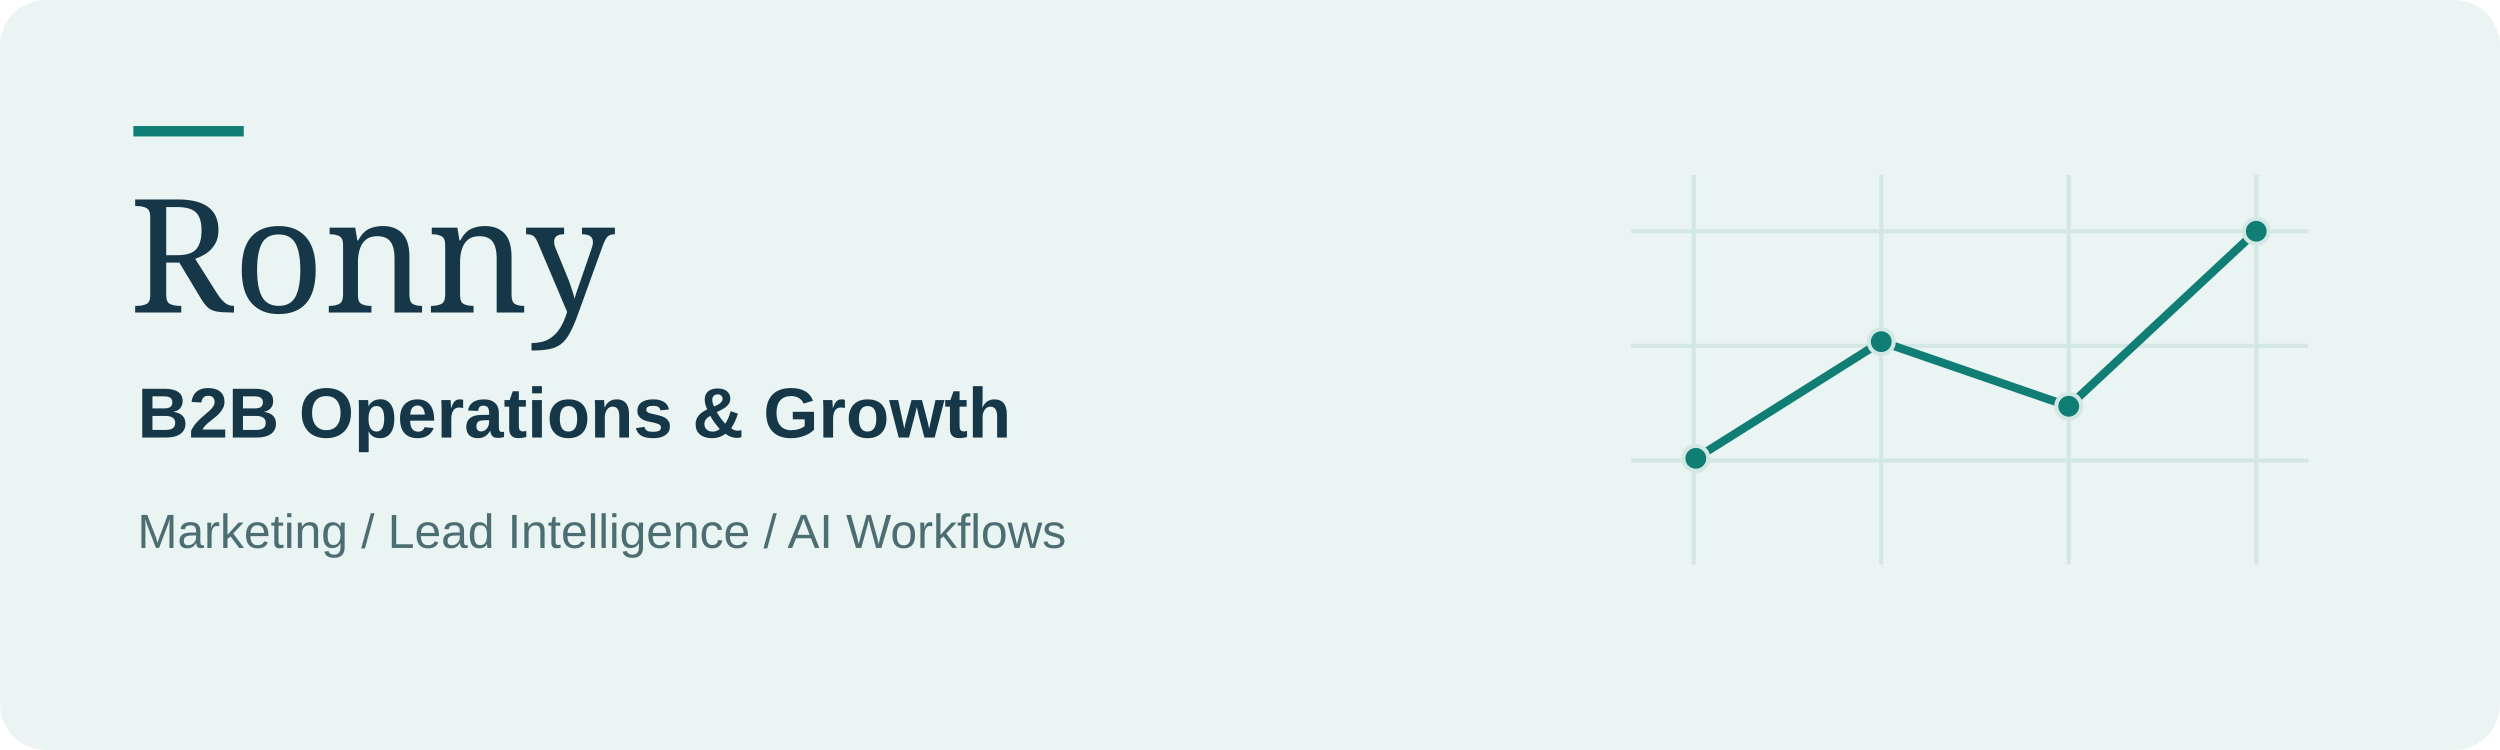
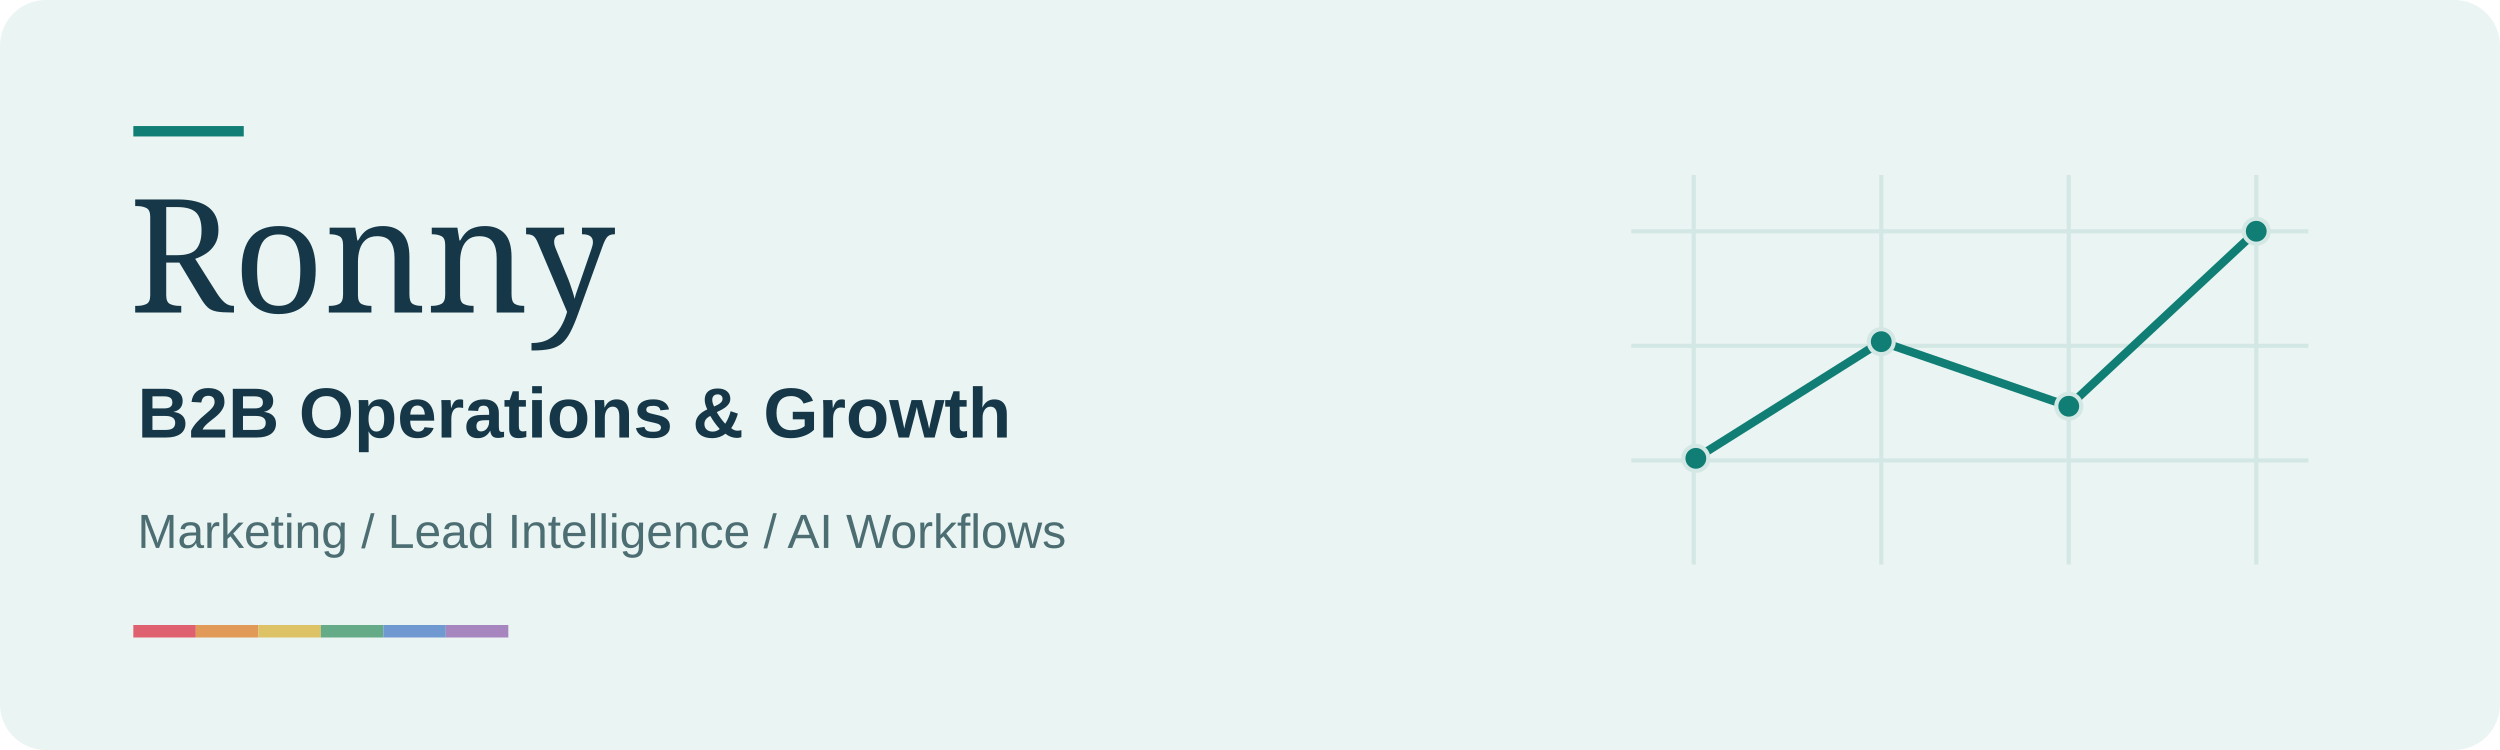
<svg xmlns="http://www.w3.org/2000/svg" width="1200" height="360" viewBox="0 0 1200 360" role="img" aria-labelledby="title desc">
  <rect width="1200" height="360" rx="22" fill="#eaf4f2" />
  <path d="M64 63h53" stroke="#107e74" stroke-width="5" />
  <text x="62" y="150" fill="#153748" font-family="Georgia,serif" font-size="76">Ronny</text>
  <text x="66" y="210" fill="#153748" font-family="Arial,sans-serif" font-size="34" font-weight="700">B2B Operations &amp; Growth</text>
  <text x="66" y="263" fill="#4c6d72" font-family="Arial,sans-serif" font-size="23">Marketing  /  Lead Intelligence  /  AI Workflows</text>
  <g fill="none" stroke="#d3e8e4" stroke-width="2">
    <path d="M813 84v187M903 84v187M993 84v187M1083 84v187M783 111h325M783 166h325M783 221h325" />
    <path d="M814 220l89-56 90 31 90-84" stroke="#107e74" stroke-width="4" />
    <circle cx="814" cy="220" r="6" fill="#107e74" />
    <circle cx="903" cy="164" r="6" fill="#107e74" />
    <circle cx="993" cy="195" r="6" fill="#107e74" />
    <circle cx="1083" cy="111" r="6" fill="#107e74" />
  </g>
+   <g>
+     <rect x="64" y="300" width="30" height="6" fill="#df6170" />
+     <rect x="94" y="300" width="30" height="6" fill="#e29a58" />
+     <rect x="124" y="300" width="30" height="6" fill="#dec366" />
+     <rect x="154" y="300" width="30" height="6" fill="#66ab87" />
+     <rect x="184" y="300" width="30" height="6" fill="#7099d2" />
+     <rect x="214" y="300" width="30" height="6" fill="#a786c0" />
+   </g>
</svg>
